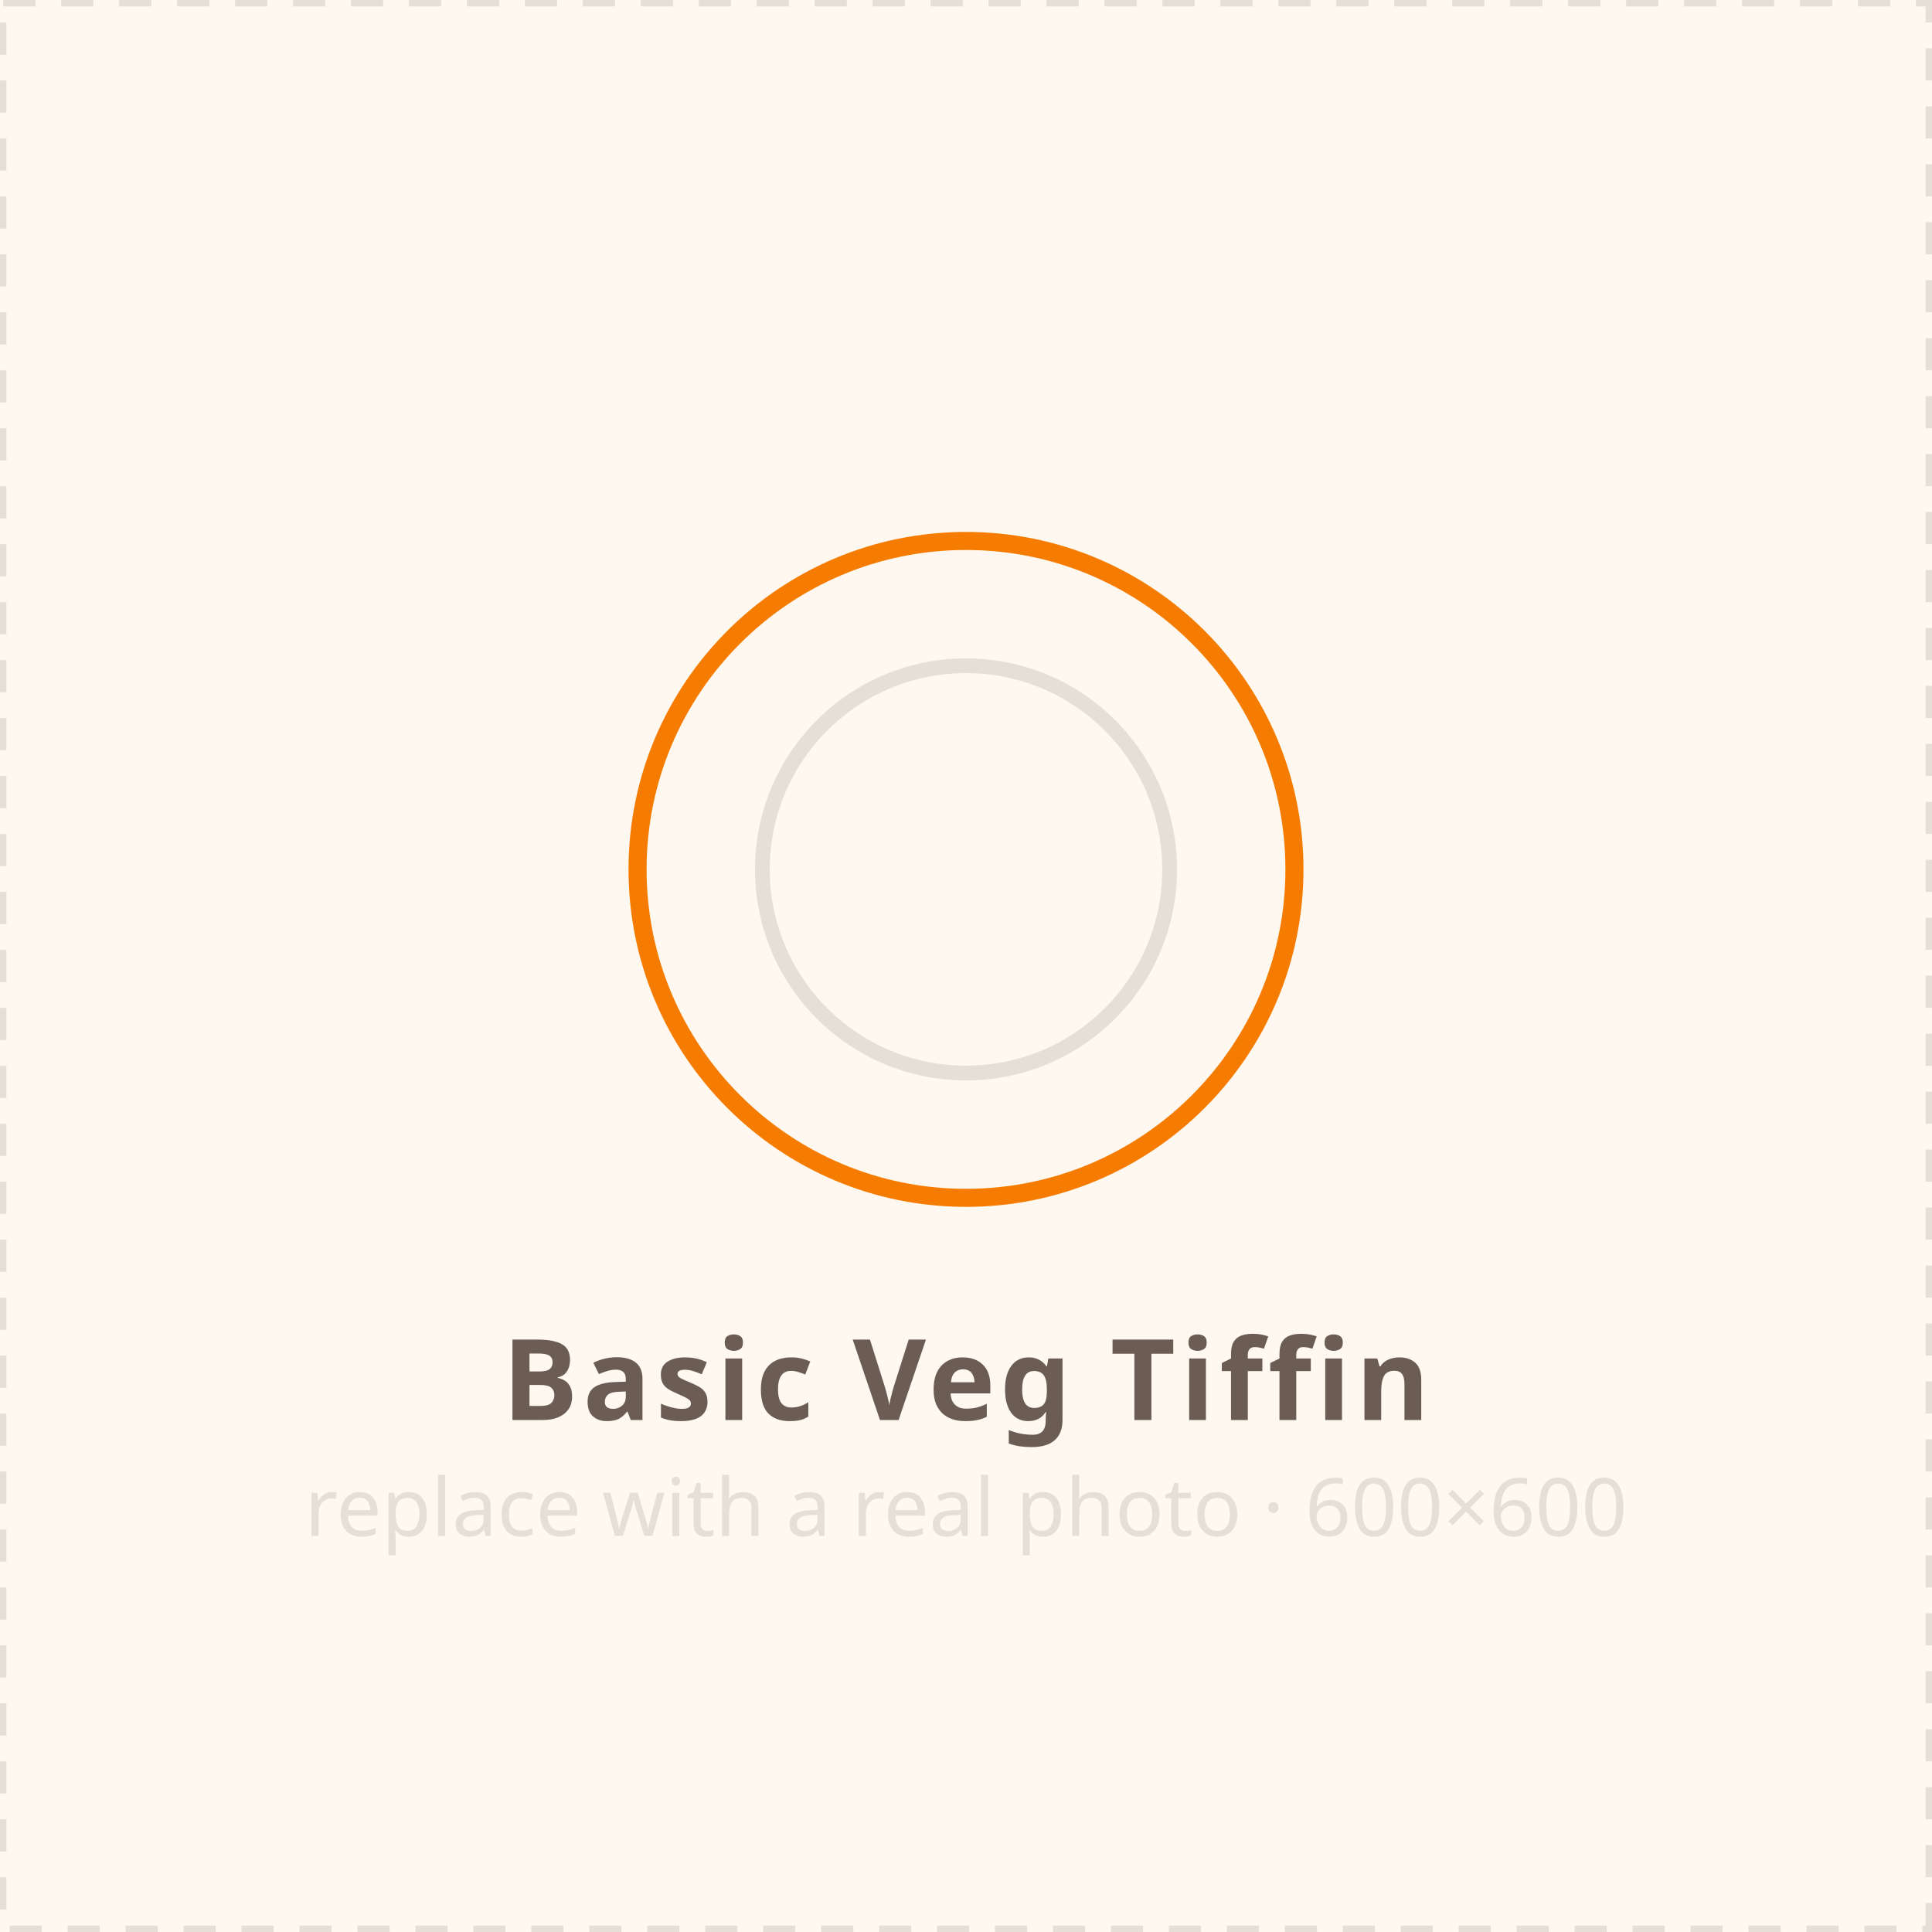
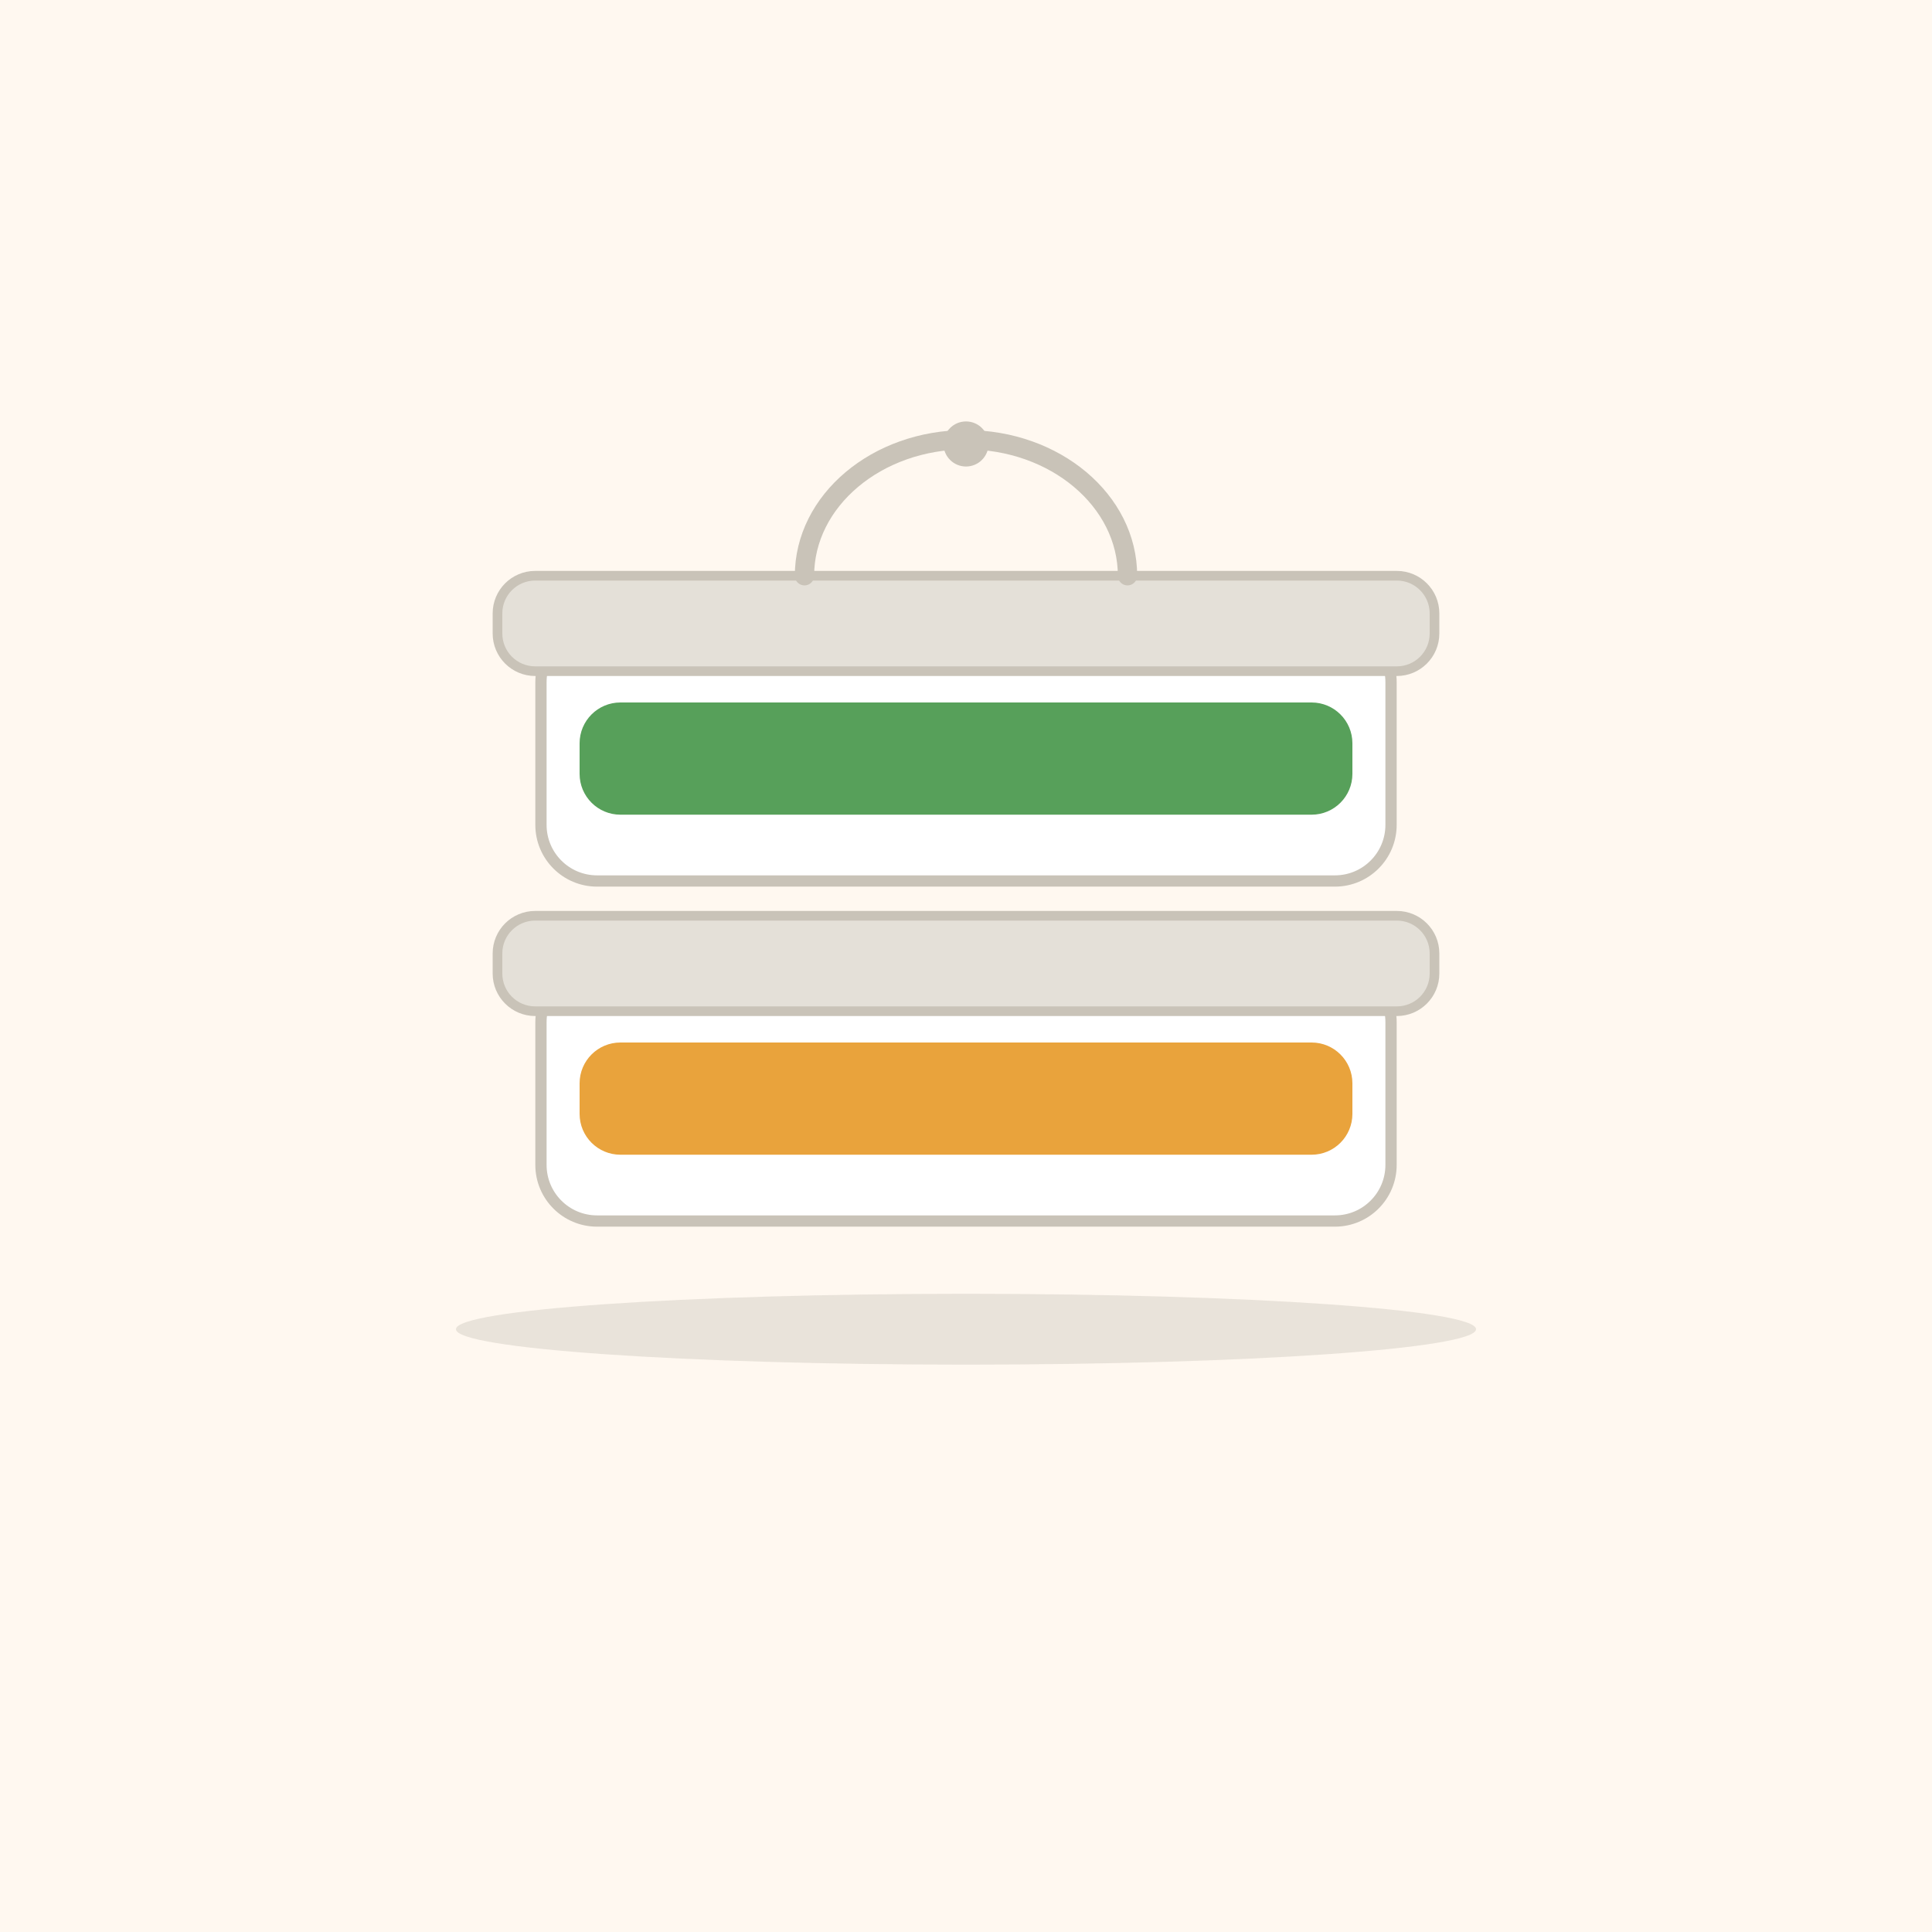
- <svg xmlns="http://www.w3.org/2000/svg" viewBox="0 0 600 600" width="600" height="600" role="img" aria-label="Basic Veg Tiffin placeholder">
+ <svg xmlns="http://www.w3.org/2000/svg" viewBox="0 0 600 600" width="600" height="600" role="img" aria-label="Two-tier tiffin: dal and seasonal sabji">
  <rect width="600" height="600" fill="#FFF8F0" />
-   <rect x="1" y="1" width="598" height="598" fill="none" stroke="#E4E0D8" stroke-width="2" stroke-dasharray="10 8" />
-   <circle cx="300" cy="270" r="102" fill="none" stroke="#F57C00" stroke-width="5.61" />
-   <circle cx="300" cy="270" r="63.24" fill="none" stroke="#E4E0D8" stroke-width="4.59" />
-   <text x="300" y="441" text-anchor="middle" fill="#6B5D54" font-family="system-ui, sans-serif" font-size="35" font-weight="600" letter-spacing="1.5">Basic Veg Tiffin</text>
-   <text x="300" y="477" text-anchor="middle" fill="#E4E0D8" font-family="system-ui, sans-serif" font-size="25">replace with a real photo · 600×600</text>
+   <ellipse cx="300" cy="412.8" rx="158.4" ry="11" fill="#C9C3B8" opacity=".4" />
+   <rect x="168" y="300" width="264" height="79.2" rx="17.424" fill="#FFFFFF" stroke="#C9C3B8" stroke-width="3.5" />
+   <rect x="180" y="323.76" width="240" height="34.848" rx="12.672" fill="#E9A33C" />
+   <rect x="154.5" y="284.4" width="291" height="29.64" rx="11.7" fill="#E4E0D8" stroke="#C9C3B8" stroke-width="3" />
+   <rect x="168" y="194.4" width="264" height="79.2" rx="17.424" fill="#FFFFFF" stroke="#C9C3B8" stroke-width="3.5" />
+   <rect x="180" y="218.16" width="240" height="34.848" rx="12.672" fill="#57A05A" />
+   <rect x="154.5" y="178.8" width="291" height="29.64" rx="11.7" fill="#E4E0D8" stroke="#C9C3B8" stroke-width="3" />
+   <path d="M249.84 178.8 a 50.16 42.24 0 0 1 100.32 0" fill="none" stroke="#C9C3B8" stroke-width="6" stroke-linecap="round" />
+   <circle cx="300" cy="137.88" r="7" fill="#C9C3B8" />
</svg>
